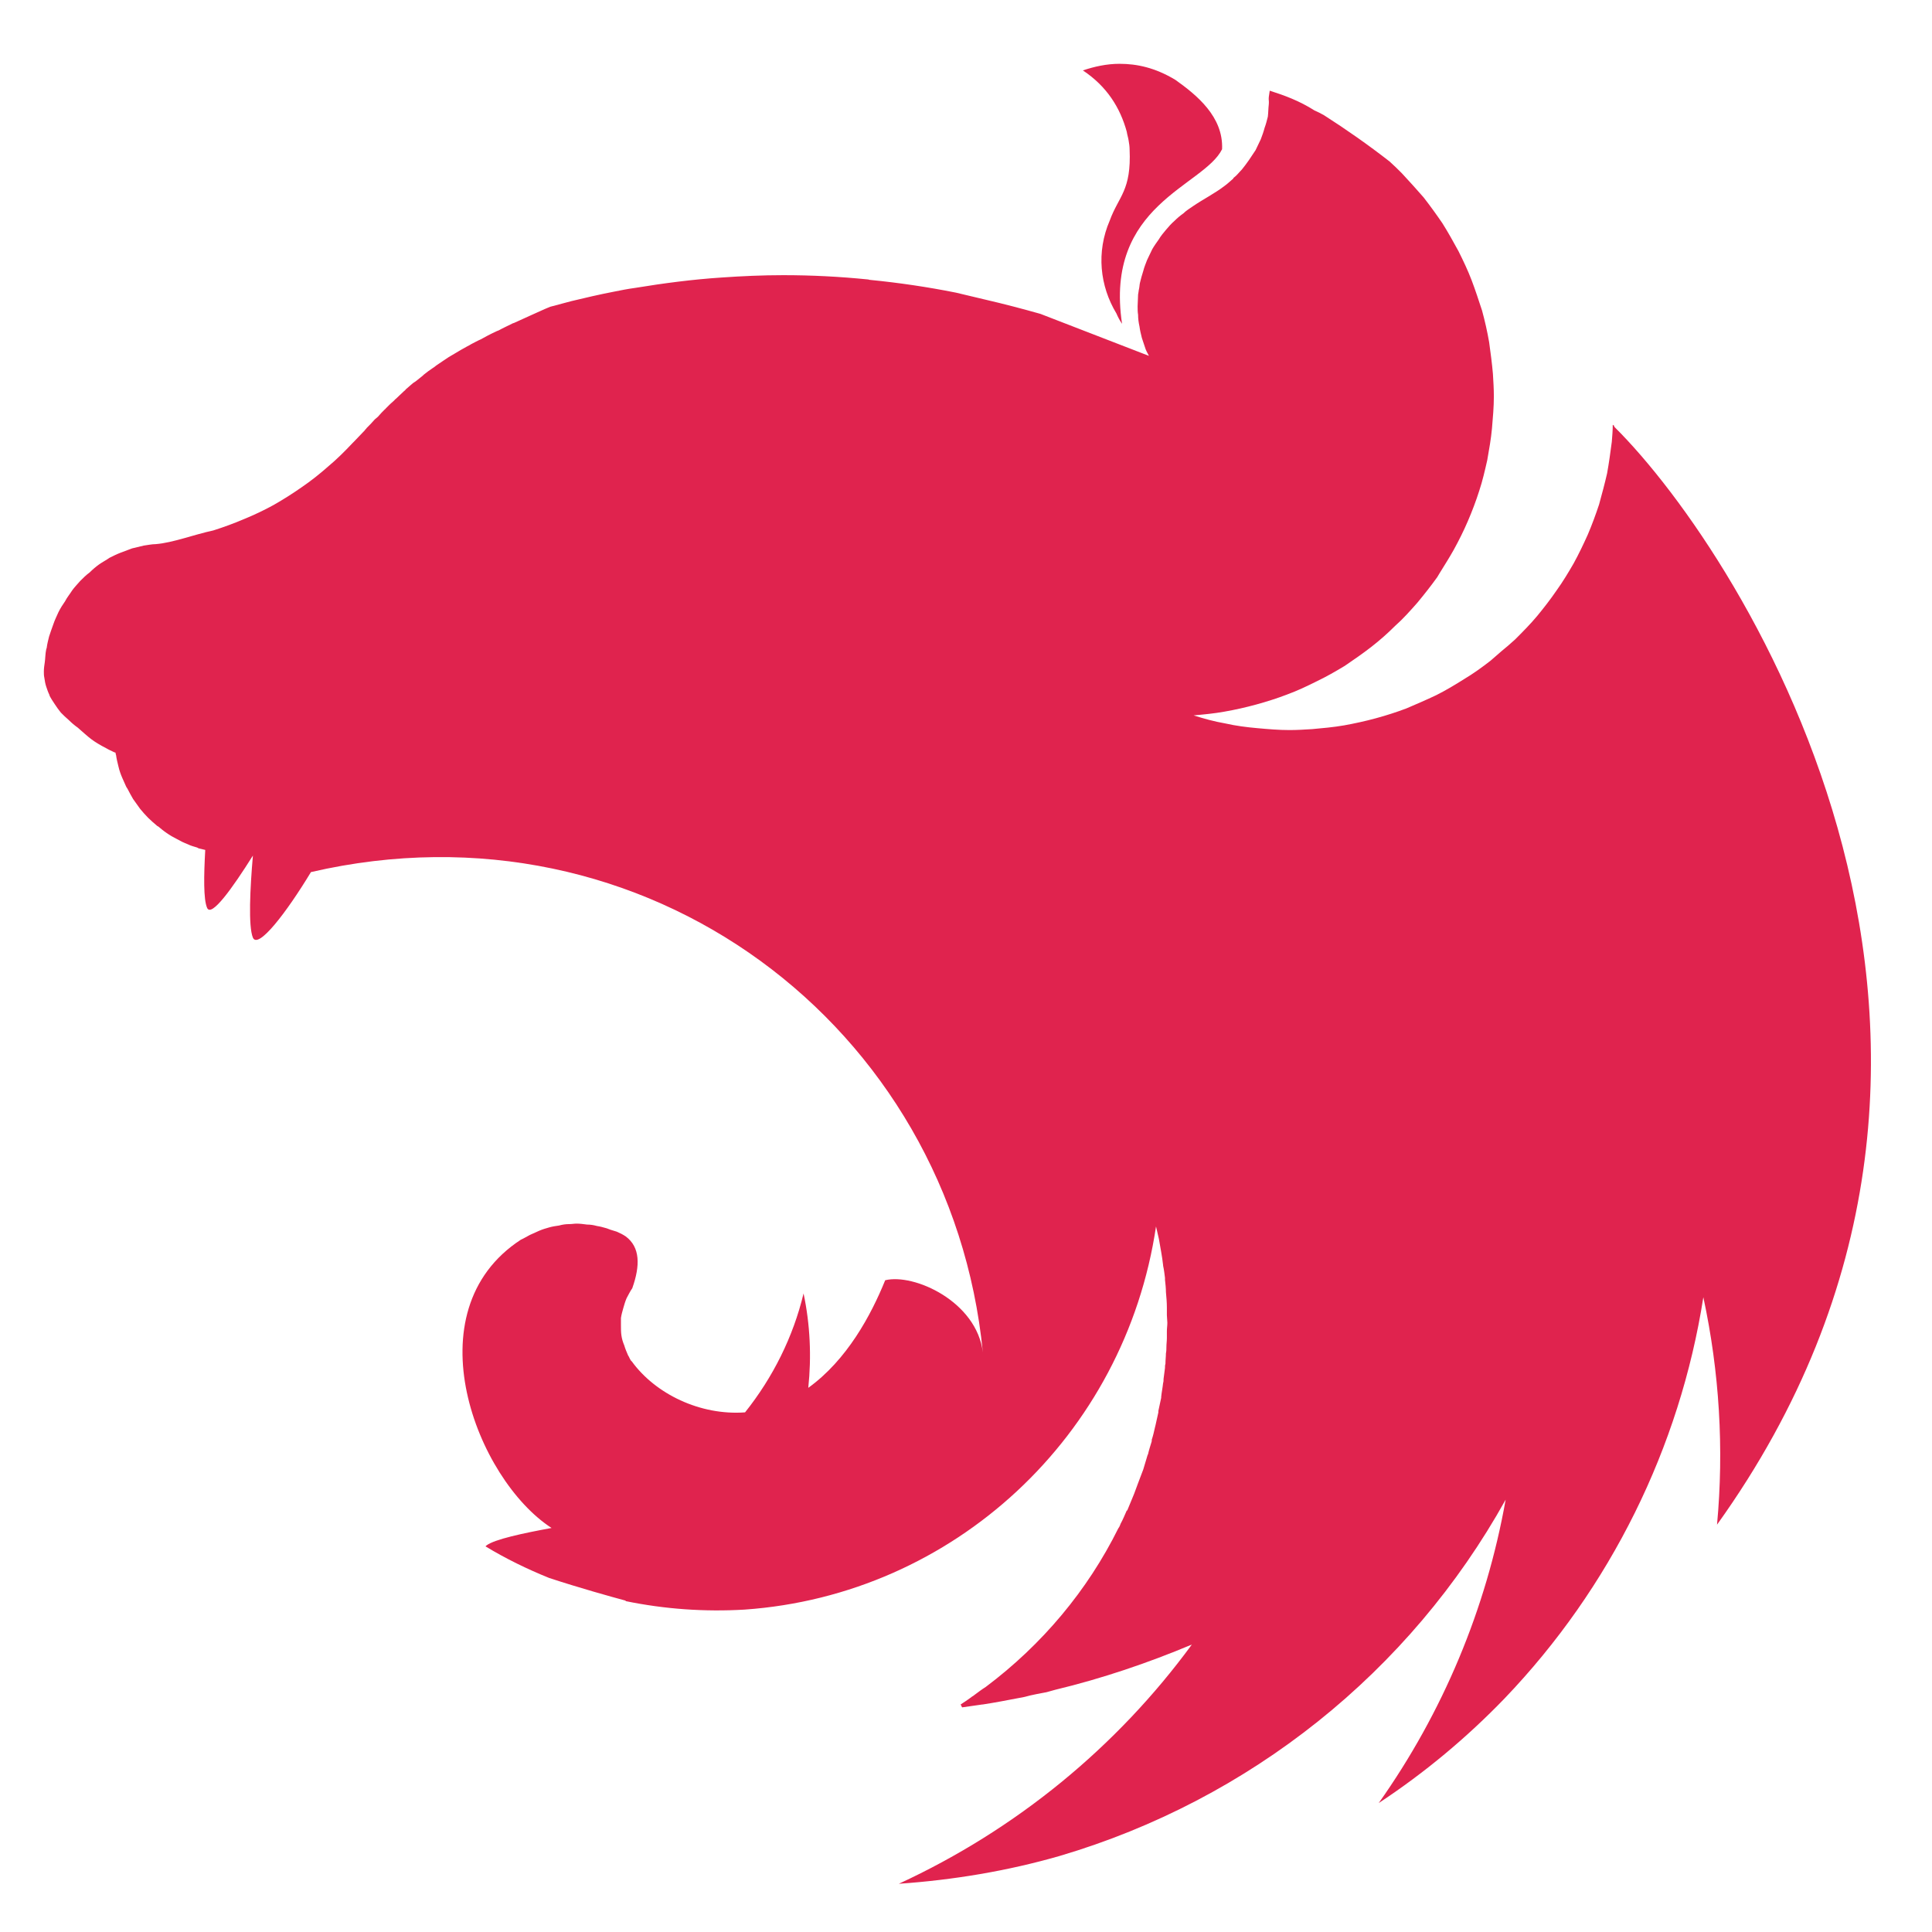
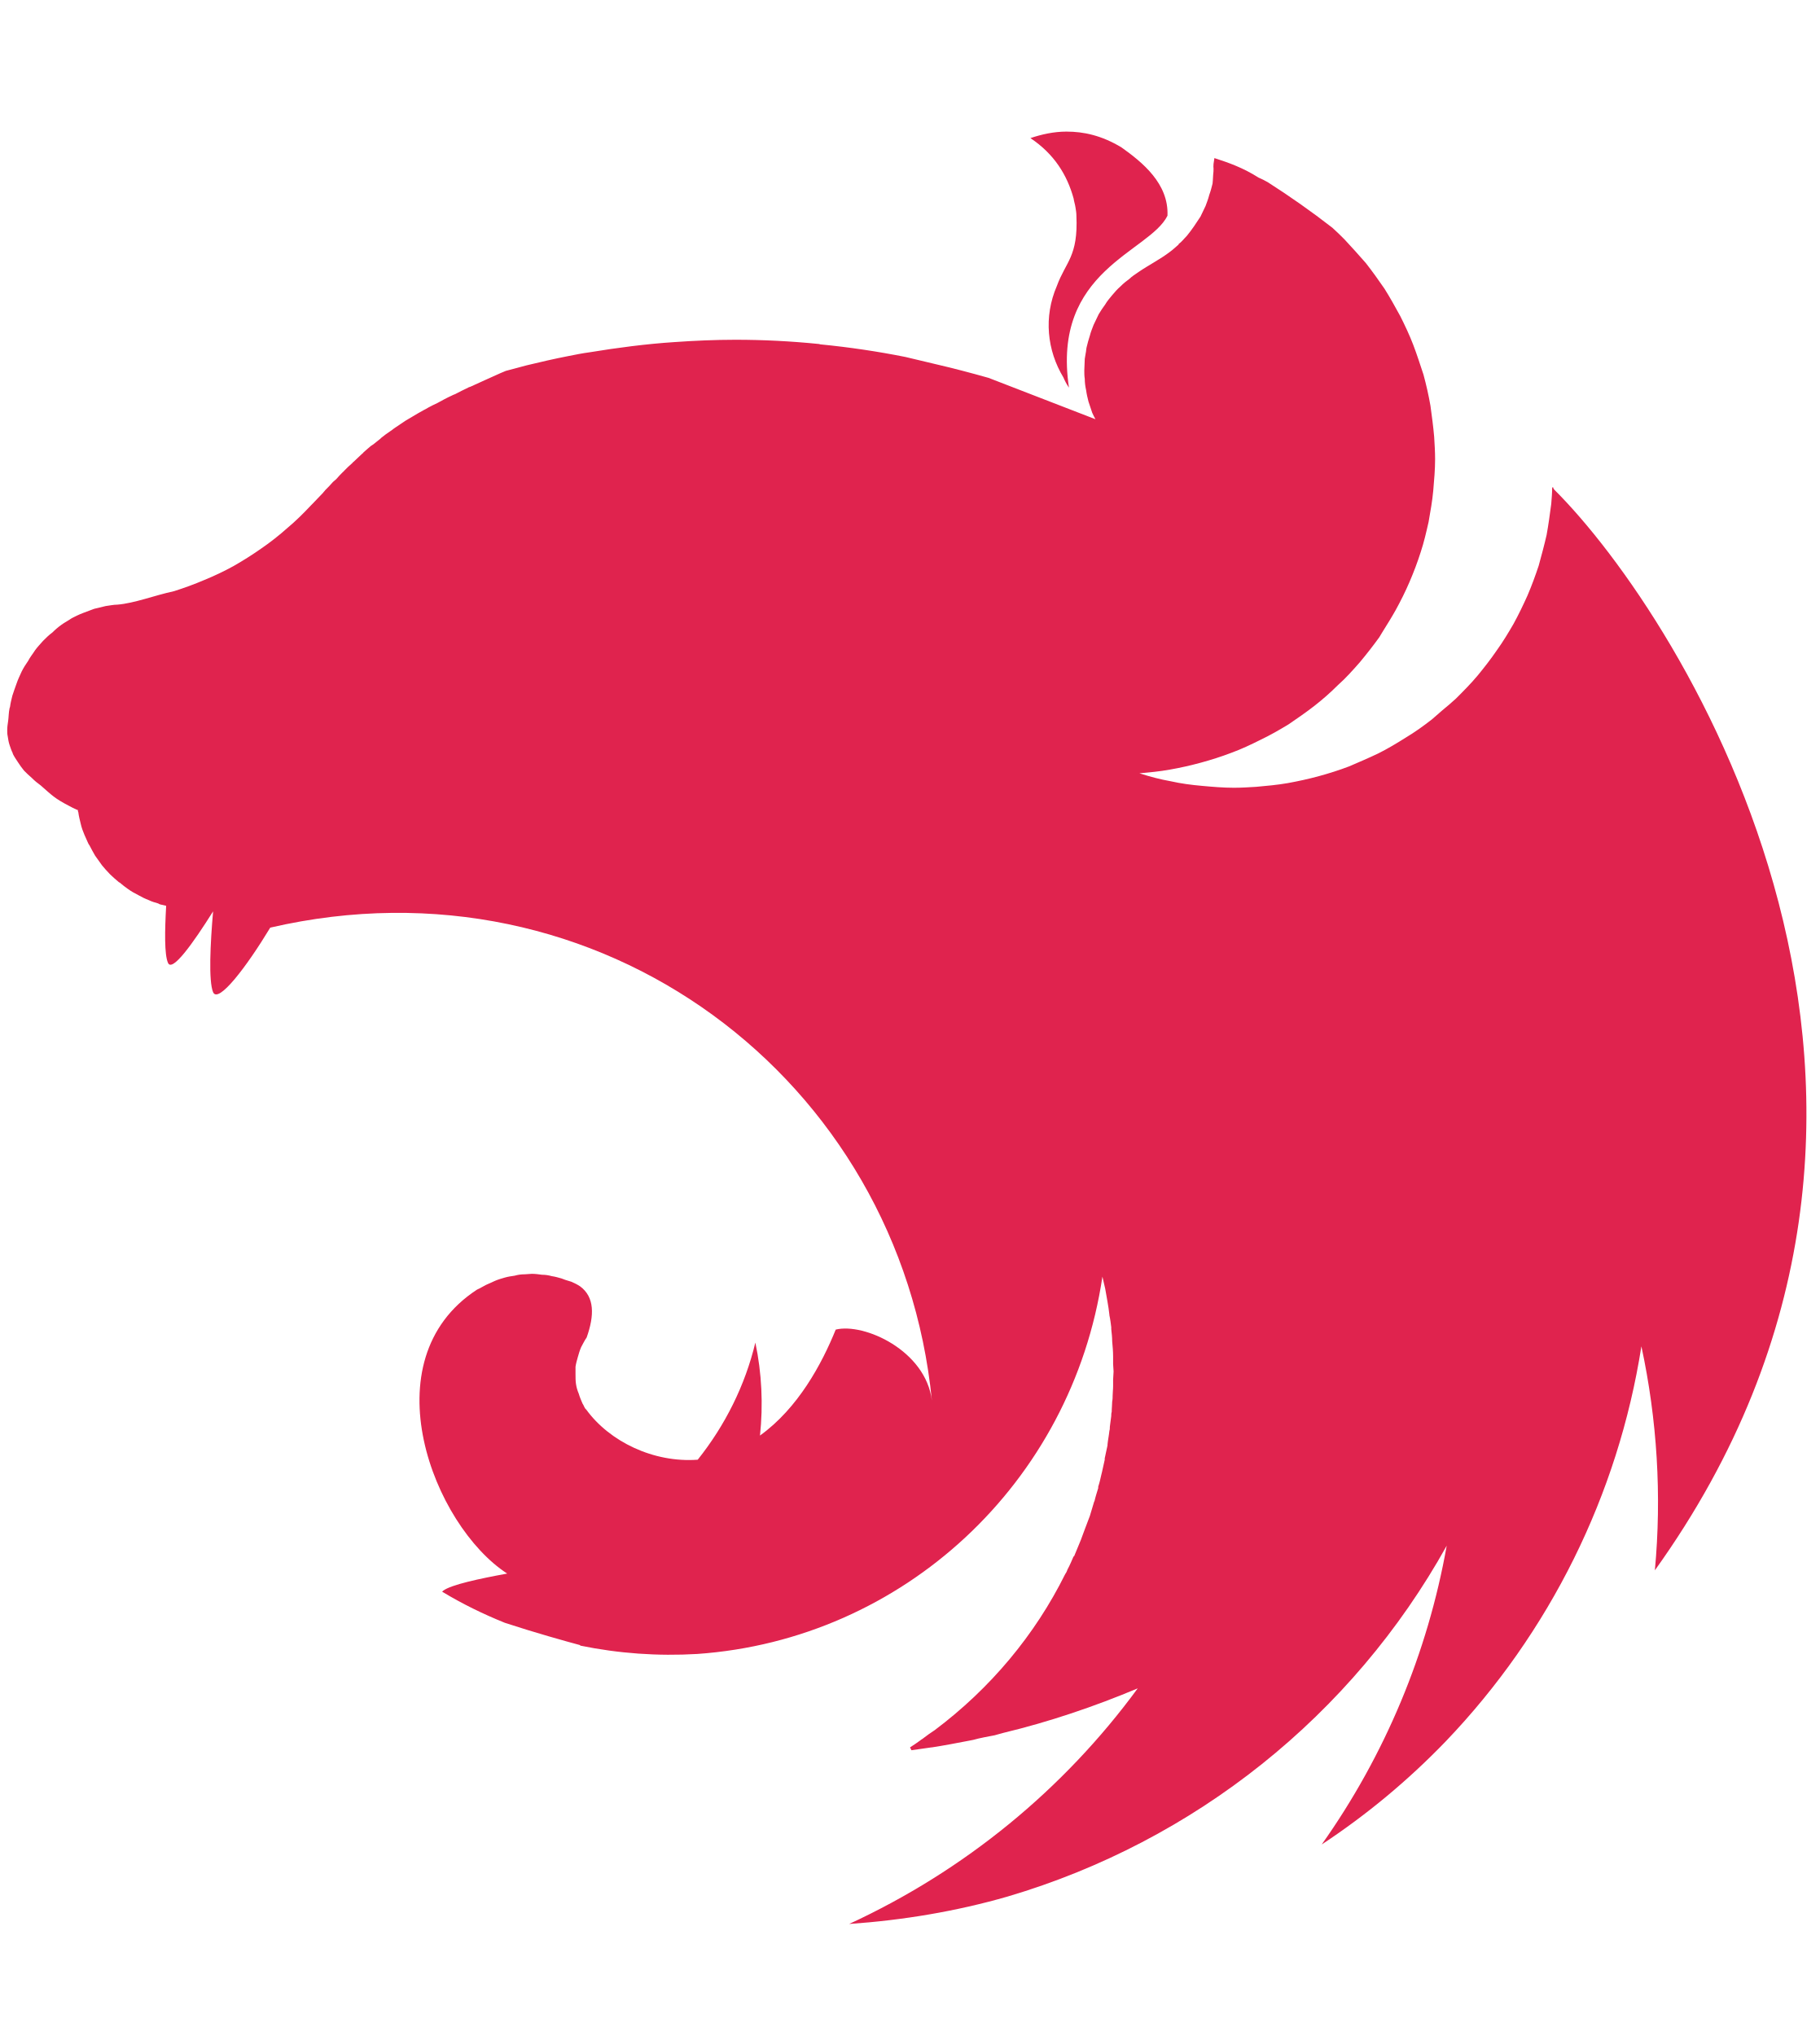
- <svg xmlns="http://www.w3.org/2000/svg" height="200" viewBox="0 0 264.583 255.588" width="200">
+ <svg xmlns="http://www.w3.org/2000/svg" height="235" viewBox="5 0 253 255" width="210">
  <path d="m153.338 45.652c-1.809 0-3.489.388-5.04.905 3.296 2.197 5.105 5.105 6.01 8.401.065.452.194.775.259 1.228.065.388.129.775.129 1.163.259 5.687-1.486 6.397-2.714 9.758-1.874 4.33-1.357 8.982.905 12.73.194.452.452.969.775 1.422-2.456-16.349 11.179-18.804 13.699-23.909.194-4.459-3.489-7.431-6.397-9.499-2.779-1.68-5.299-2.197-7.625-2.197zm20.549 3.683c-.259 1.486-.065 1.099-.129 1.874-.065.517-.065 1.163-.129 1.68-.129.517-.259 1.034-.452 1.551-.129.517-.323 1.034-.517 1.551-.259.517-.452.969-.711 1.486-.194.259-.323.517-.517.775-.129.194-.259.388-.388.582-.323.452-.646.905-.969 1.292-.388.388-.711.84-1.163 1.163v.065c-.388.323-.775.711-1.228 1.034-1.357 1.034-2.908 1.809-4.33 2.779-.452.323-.905.582-1.292.969-.452.323-.84.646-1.228 1.034-.452.388-.775.775-1.163 1.228-.323.388-.711.84-.969 1.292-.323.452-.646.905-.905 1.357-.259.517-.452.969-.711 1.486-.194.517-.388.969-.517 1.486-.194.582-.323 1.099-.452 1.616-.065.259-.065.582-.129.84-.065.259-.065.517-.129.775 0 .517-.065 1.099-.065 1.615 0 .388 0 .775.065 1.163 0 .517.065 1.034.194 1.615.065.517.194 1.034.323 1.551.194.517.323 1.034.517 1.551.129.323.323.646.452.905l-14.863-5.751c-2.52-.711-4.976-1.357-7.496-1.939-1.357-.323-2.714-.646-4.071-.969-3.877-.775-7.819-1.357-11.761-1.745-.129 0-.194-.065-.323-.065-3.877-.388-7.69-.582-11.567-.582-2.843 0-5.687.129-8.465.323-3.942.259-7.884.775-11.825 1.422-.969.129-1.939.323-2.908.517-2.003.388-3.942.84-5.816 1.292-.969.259-1.939.517-2.908.775-.969.388-1.874.84-2.779 1.228-.711.323-1.422.646-2.132.969-.129.065-.259.065-.323.129-.646.323-1.228.582-1.809.905-.194.065-.323.129-.452.194-.711.323-1.422.711-2.003 1.034-.452.194-.905.452-1.292.646-.194.129-.452.259-.582.323-.582.323-1.163.646-1.68.969-.582.323-1.099.646-1.551.969-.452.323-.905.582-1.292.905-.065.065-.129.065-.194.129-.388.259-.84.582-1.228.905 0 0-.065.065-.129.129-.323.259-.646.517-.969.775-.129.065-.259.194-.388.259-.323.259-.646.582-.969.84-.065.129-.194.194-.259.259-.388.388-.775.711-1.163 1.099-.065 0-.065.065-.129.129-.388.323-.775.711-1.163 1.099-.065.065-.065.129-.129.129-.323.323-.646.646-.969 1.034-.129.129-.323.259-.452.388-.323.388-.711.775-1.099 1.163-.065.129-.194.194-.259.323-.517.517-.969 1.034-1.486 1.551-.065.065-.129.129-.194.194-1.034 1.099-2.132 2.197-3.296 3.166-1.163 1.034-2.391 2.003-3.619 2.843-1.292.905-2.52 1.68-3.877 2.456-1.292.711-2.649 1.357-4.071 1.939-1.357.582-2.779 1.099-4.2 1.551-2.714.582-5.493 1.68-7.884 1.874-.517 0-1.099.129-1.615.194-.582.129-1.099.259-1.615.388-.517.194-1.034.388-1.551.582-.517.194-1.034.452-1.551.711-.452.323-.969.582-1.422.905-.452.323-.905.711-1.292 1.099-.452.323-.905.775-1.292 1.163-.388.452-.775.84-1.099 1.292-.323.517-.711.969-.969 1.486-.323.452-.646.969-.905 1.486-.259.582-.517 1.099-.711 1.68-.194.517-.388 1.099-.582 1.68-.129.517-.259 1.034-.323 1.551 0 .065-.065.129-.065.194-.129.582-.129 1.357-.194 1.745-.065.452-.129.84-.129 1.292 0 .259 0 .582.065.84.065.452.129.84.259 1.228.129.388.259.775.452 1.163v.065c.194.388.452.775.711 1.163.259.388.517.775.84 1.163.323.323.711.711 1.099 1.034.388.388.775.711 1.228 1.034 1.551 1.357 1.939 1.809 3.942 2.843.323.194.646.323 1.034.517.065 0 .129.065.194.065 0 .129 0 .194.065.323.065.517.194 1.034.323 1.551.129.582.323 1.099.517 1.551.194.388.323.775.517 1.163.065.129.129.259.194.323.259.517.517.969.775 1.422.323.452.646.905.969 1.357.323.388.711.84 1.099 1.228.388.388.775.711 1.228 1.099 0 0 .065.065.129.065.388.323.775.646 1.163.905.452.323.905.582 1.422.84.452.259.969.517 1.486.711.388.194.84.323 1.292.452.065.065.129.065.259.129.259.065.582.129.84.194-.194 3.489-.259 6.785.259 7.948.582 1.292 3.425-2.649 6.268-7.173-.388 4.459-.646 9.693 0 11.244.711 1.615 4.588-3.425 7.948-8.982 45.815-10.598 87.624 21.066 92.018 65.783-.84-6.979-9.434-10.856-13.376-9.887-1.939 4.782-5.234 10.921-10.533 14.733.452-4.265.259-8.659-.646-12.924-1.422 5.945-4.2 11.502-8.013 16.284-6.139.452-12.278-2.52-15.509-6.979-.259-.194-.323-.582-.517-.84-.194-.452-.388-.905-.517-1.357-.194-.452-.323-.905-.388-1.357-.065-.452-.065-.905-.065-1.422 0-.323 0-.646 0-.969.065-.452.194-.905.323-1.357.129-.452.259-.905.452-1.357.259-.452.452-.905.775-1.357 1.099-3.102 1.099-5.622-.905-7.108-.388-.259-.775-.452-1.228-.646-.259-.065-.582-.194-.84-.259-.194-.065-.323-.129-.517-.194-.452-.129-.905-.259-1.357-.323-.452-.129-.905-.194-1.357-.194-.452-.065-.969-.129-1.422-.129-.323 0-.646.065-.969.065-.517 0-.969.065-1.422.194-.452.065-.905.129-1.357.259-.452.129-.905.259-1.357.452-.452.194-.84.388-1.292.582-.388.194-.775.452-1.228.646-15.056 9.822-6.074 32.827 4.2 39.483-3.877.711-7.819 1.551-8.917 2.391-.065.065-.129.129-.129.129 2.779 1.68 5.687 3.102 8.724 4.329 4.136 1.357 8.53 2.585 10.468 3.102v.065c5.363 1.099 10.791 1.486 16.284 1.163 28.626-2.003 52.083-23.78 56.348-52.471.129.582.259 1.099.388 1.68.194 1.163.452 2.391.582 3.619v.065c.129.582.194 1.163.259 1.68v.259c.065.582.129 1.163.129 1.68.065.711.129 1.422.129 2.132v1.034c0 .323.065.711.065 1.034 0 .388-.065.775-.065 1.163v.905c0 .452-.065.84-.065 1.292 0 .259 0 .517-.065.84 0 .452-.065.905-.065 1.422-.065.194-.065.388-.065.582-.065.517-.129.969-.194 1.486 0 .194 0 .388-.065.582-.065.646-.194 1.228-.259 1.874v.065.065c-.129.582-.259 1.228-.388 1.809v.194c-.129.582-.259 1.163-.388 1.745 0 .065-.065.194-.065.259-.129.582-.259 1.163-.452 1.745v.194c-.194.646-.388 1.228-.517 1.809-.065.065-.065.129-.065.129-.194.646-.388 1.292-.582 1.939-.259.646-.452 1.228-.711 1.874-.259.646-.452 1.292-.711 1.874-.259.646-.517 1.228-.775 1.874h-.065c-.259.582-.517 1.228-.84 1.809-.065.194-.129.323-.194.452-.065.065-.065.129-.129.194-4.2 8.465-10.404 15.896-18.158 21.712-.517.323-1.034.711-1.551 1.099-.129.129-.323.194-.452.323-.452.323-.905.646-1.422.969l.194.388h.065c.905-.129 1.809-.259 2.714-.388h.065c1.68-.259 3.36-.582 5.04-.905.452-.065.969-.194 1.422-.323.323-.065.582-.129.905-.194.452-.065.905-.194 1.357-.259.388-.129.775-.194 1.163-.323 6.462-1.551 12.73-3.683 18.74-6.203-10.274 14.022-24.038 25.331-40.129 32.762 7.431-.517 14.863-1.745 22.035-3.813 26.042-7.69 47.948-25.202 61.065-48.788-2.649 14.927-8.594 29.143-17.383 41.55 6.268-4.136 12.019-8.918 17.253-14.346 14.475-15.121 23.974-34.313 27.205-54.927 2.197 10.21 2.843 20.743 1.874 31.147 46.655-65.072 3.877-132.535-14.022-150.305-.065-.129-.129-.194-.129-.323-.065.065-.065.065-.065.129 0-.065 0-.065-.065-.129 0 .775-.065 1.551-.129 2.326-.194 1.486-.388 2.908-.646 4.33-.323 1.422-.711 2.843-1.099 4.265-.452 1.357-.969 2.779-1.551 4.136-.582 1.292-1.228 2.649-1.939 3.942-.711 1.228-1.486 2.52-2.326 3.683-.84 1.228-1.745 2.391-2.649 3.489-.969 1.163-2.003 2.197-3.037 3.231-.646.582-1.228 1.099-1.874 1.615-.517.452-.969.84-1.486 1.292-1.163.905-2.326 1.745-3.619 2.52-1.228.775-2.52 1.551-3.813 2.197-1.357.646-2.714 1.228-4.071 1.809-1.357.517-2.779.969-4.2 1.357-1.422.388-2.908.711-4.329.969-1.486.259-2.972.388-4.394.517-1.034.065-2.068.129-3.102.129-1.486 0-2.972-.129-4.394-.259-1.486-.129-2.973-.323-4.394-.646-1.486-.259-2.908-.646-4.33-1.099h-.065c1.422-.129 2.843-.259 4.265-.517 1.486-.259 2.908-.582 4.33-.969 1.422-.388 2.843-.84 4.2-1.357 1.422-.517 2.779-1.163 4.071-1.809 1.357-.646 2.585-1.357 3.877-2.132 1.228-.84 2.456-1.68 3.619-2.585 1.163-.905 2.262-1.874 3.296-2.908 1.099-.969 2.068-2.068 3.037-3.166.969-1.163 1.874-2.326 2.714-3.489.129-.194.259-.452.388-.646.646-1.034 1.292-2.068 1.874-3.102.711-1.292 1.357-2.585 1.939-3.942.582-1.357 1.099-2.714 1.551-4.136.452-1.357.775-2.779 1.099-4.2.259-1.486.517-2.908.646-4.33.129-1.486.259-2.973.259-4.394 0-1.034-.065-2.068-.129-3.102-.129-1.486-.323-2.908-.517-4.33-.259-1.486-.582-2.908-.969-4.33-.452-1.357-.905-2.779-1.422-4.136-.517-1.357-1.163-2.714-1.809-4.006-.711-1.292-1.422-2.585-2.197-3.813-.84-1.228-1.68-2.391-2.585-3.554-.969-1.099-1.939-2.197-2.973-3.296-.517-.517-1.099-1.099-1.68-1.615-2.908-2.262-5.945-4.394-8.982-6.333-.452-.259-.84-.452-1.292-.646-2.132-1.357-4.136-2.068-6.139-2.714z" fill="#e0234e" fill-rule="evenodd" transform="translate(0 -41.41249)" />
</svg>
